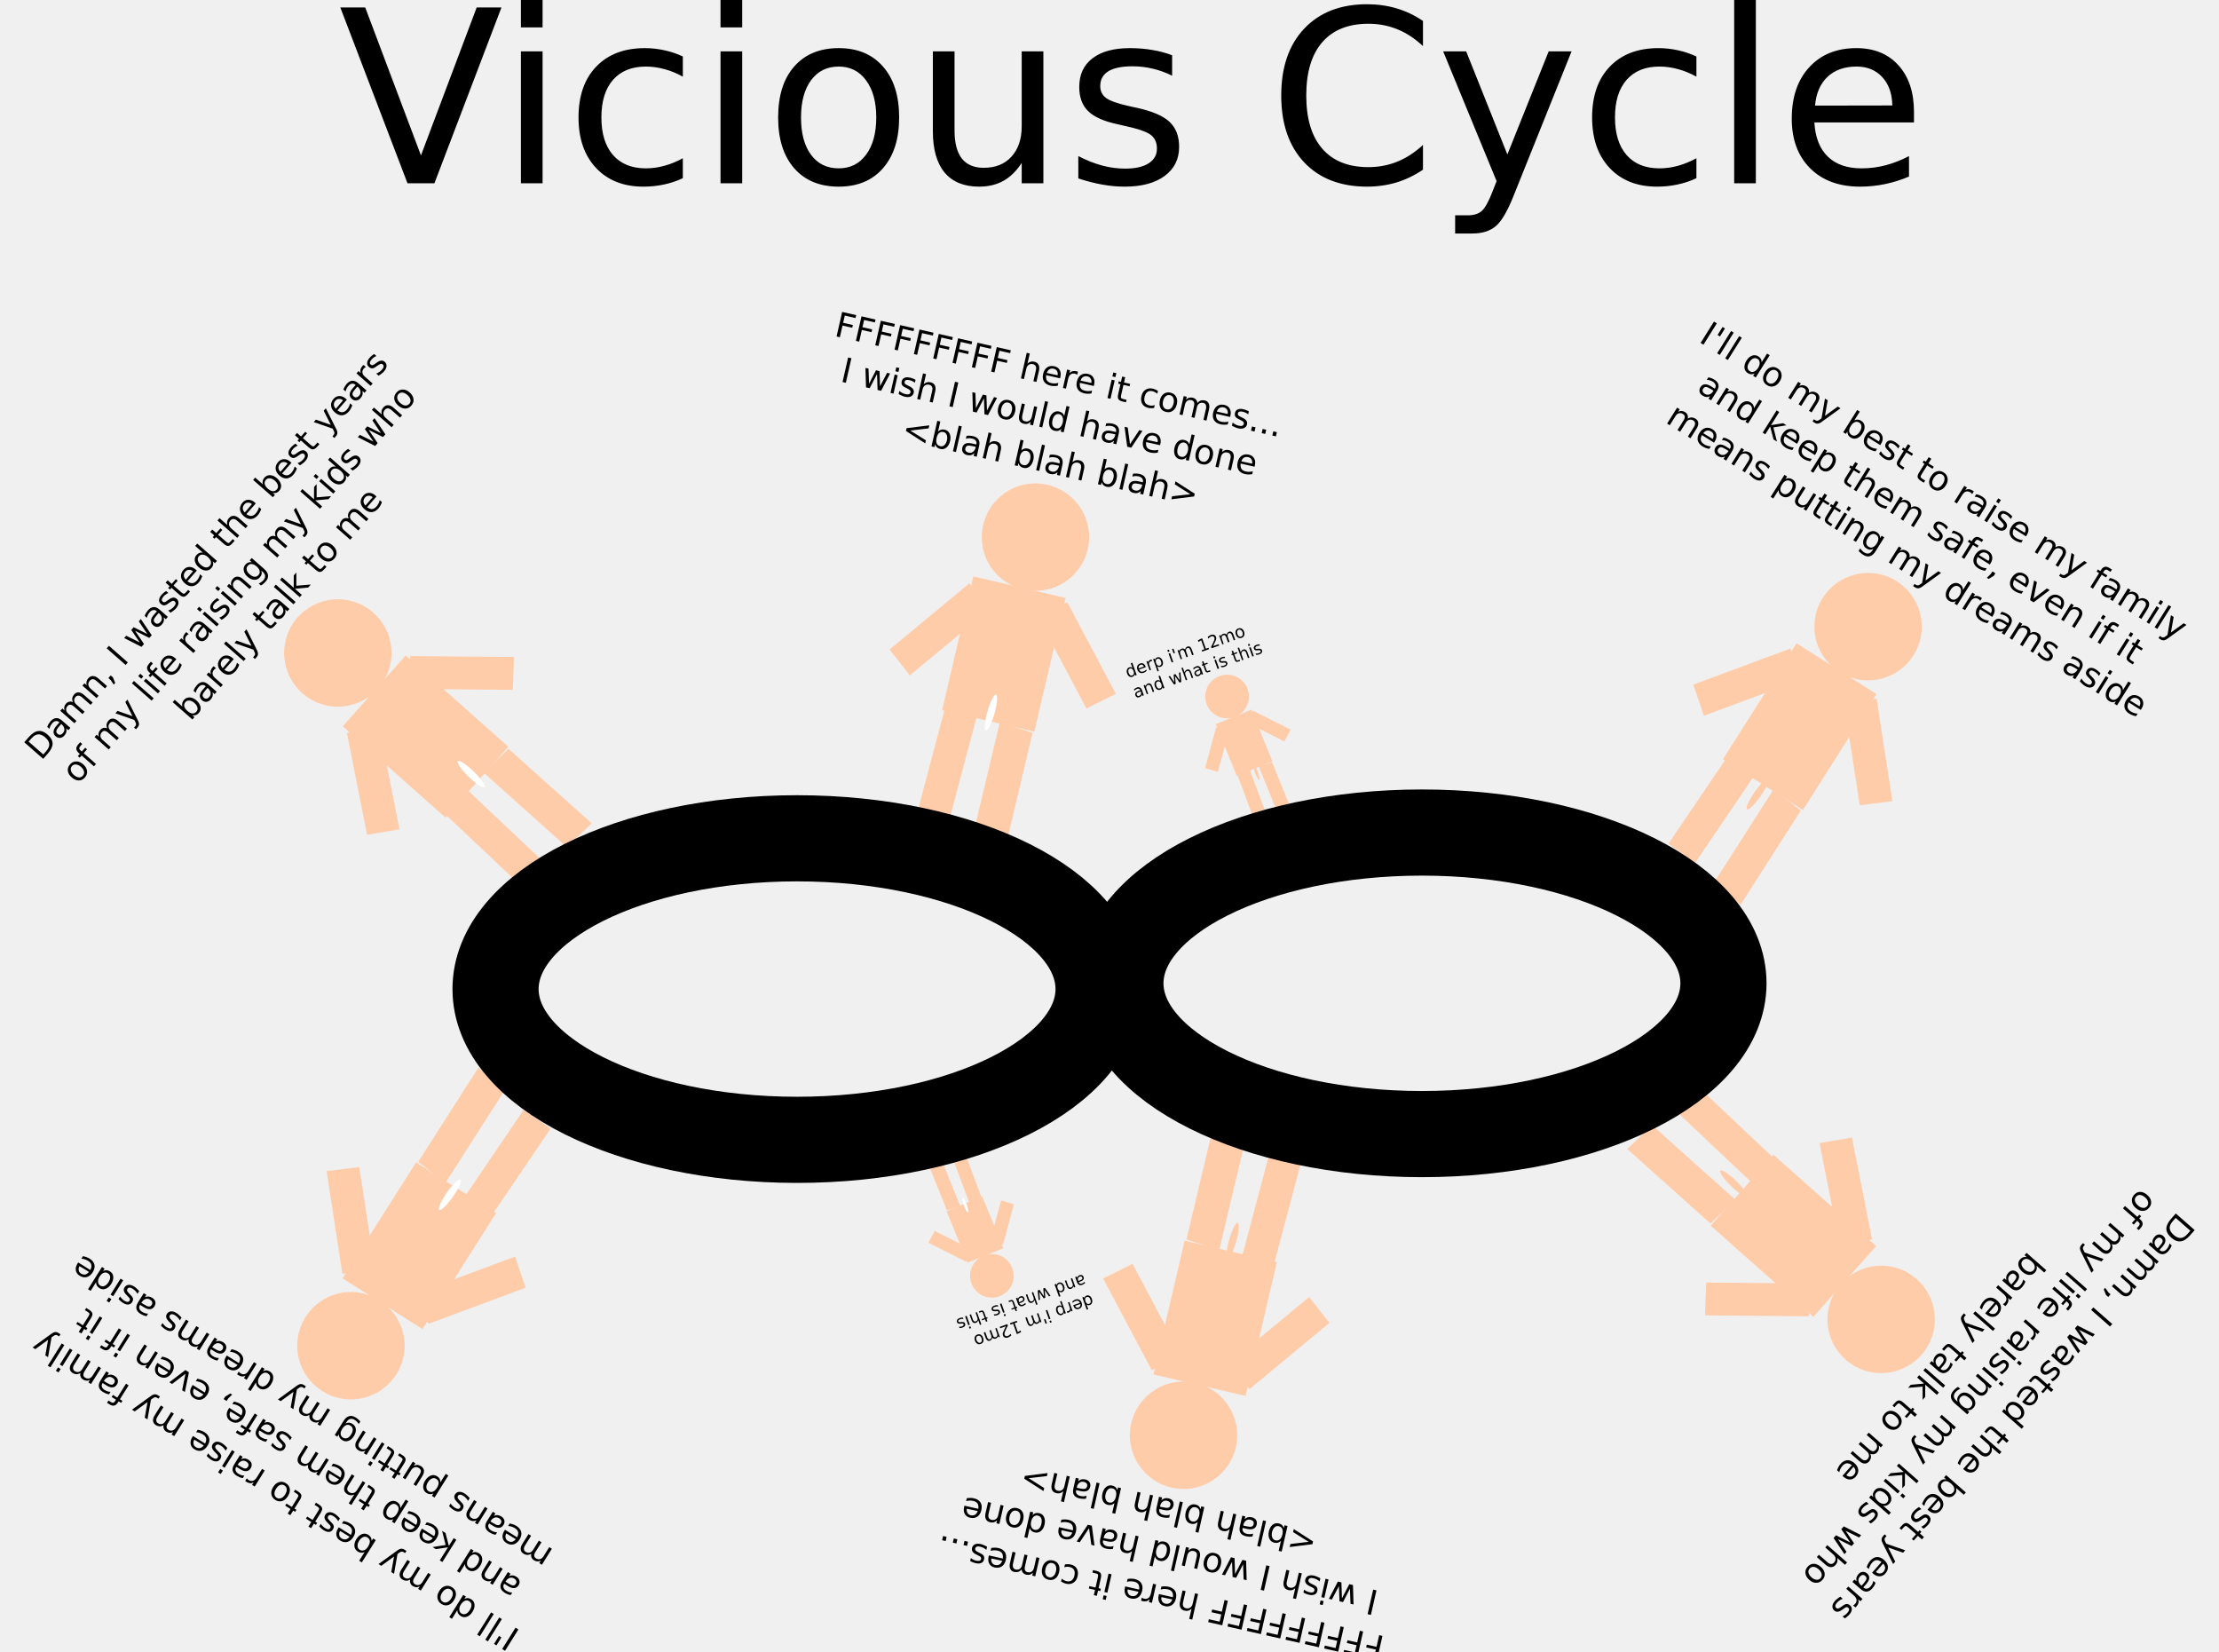
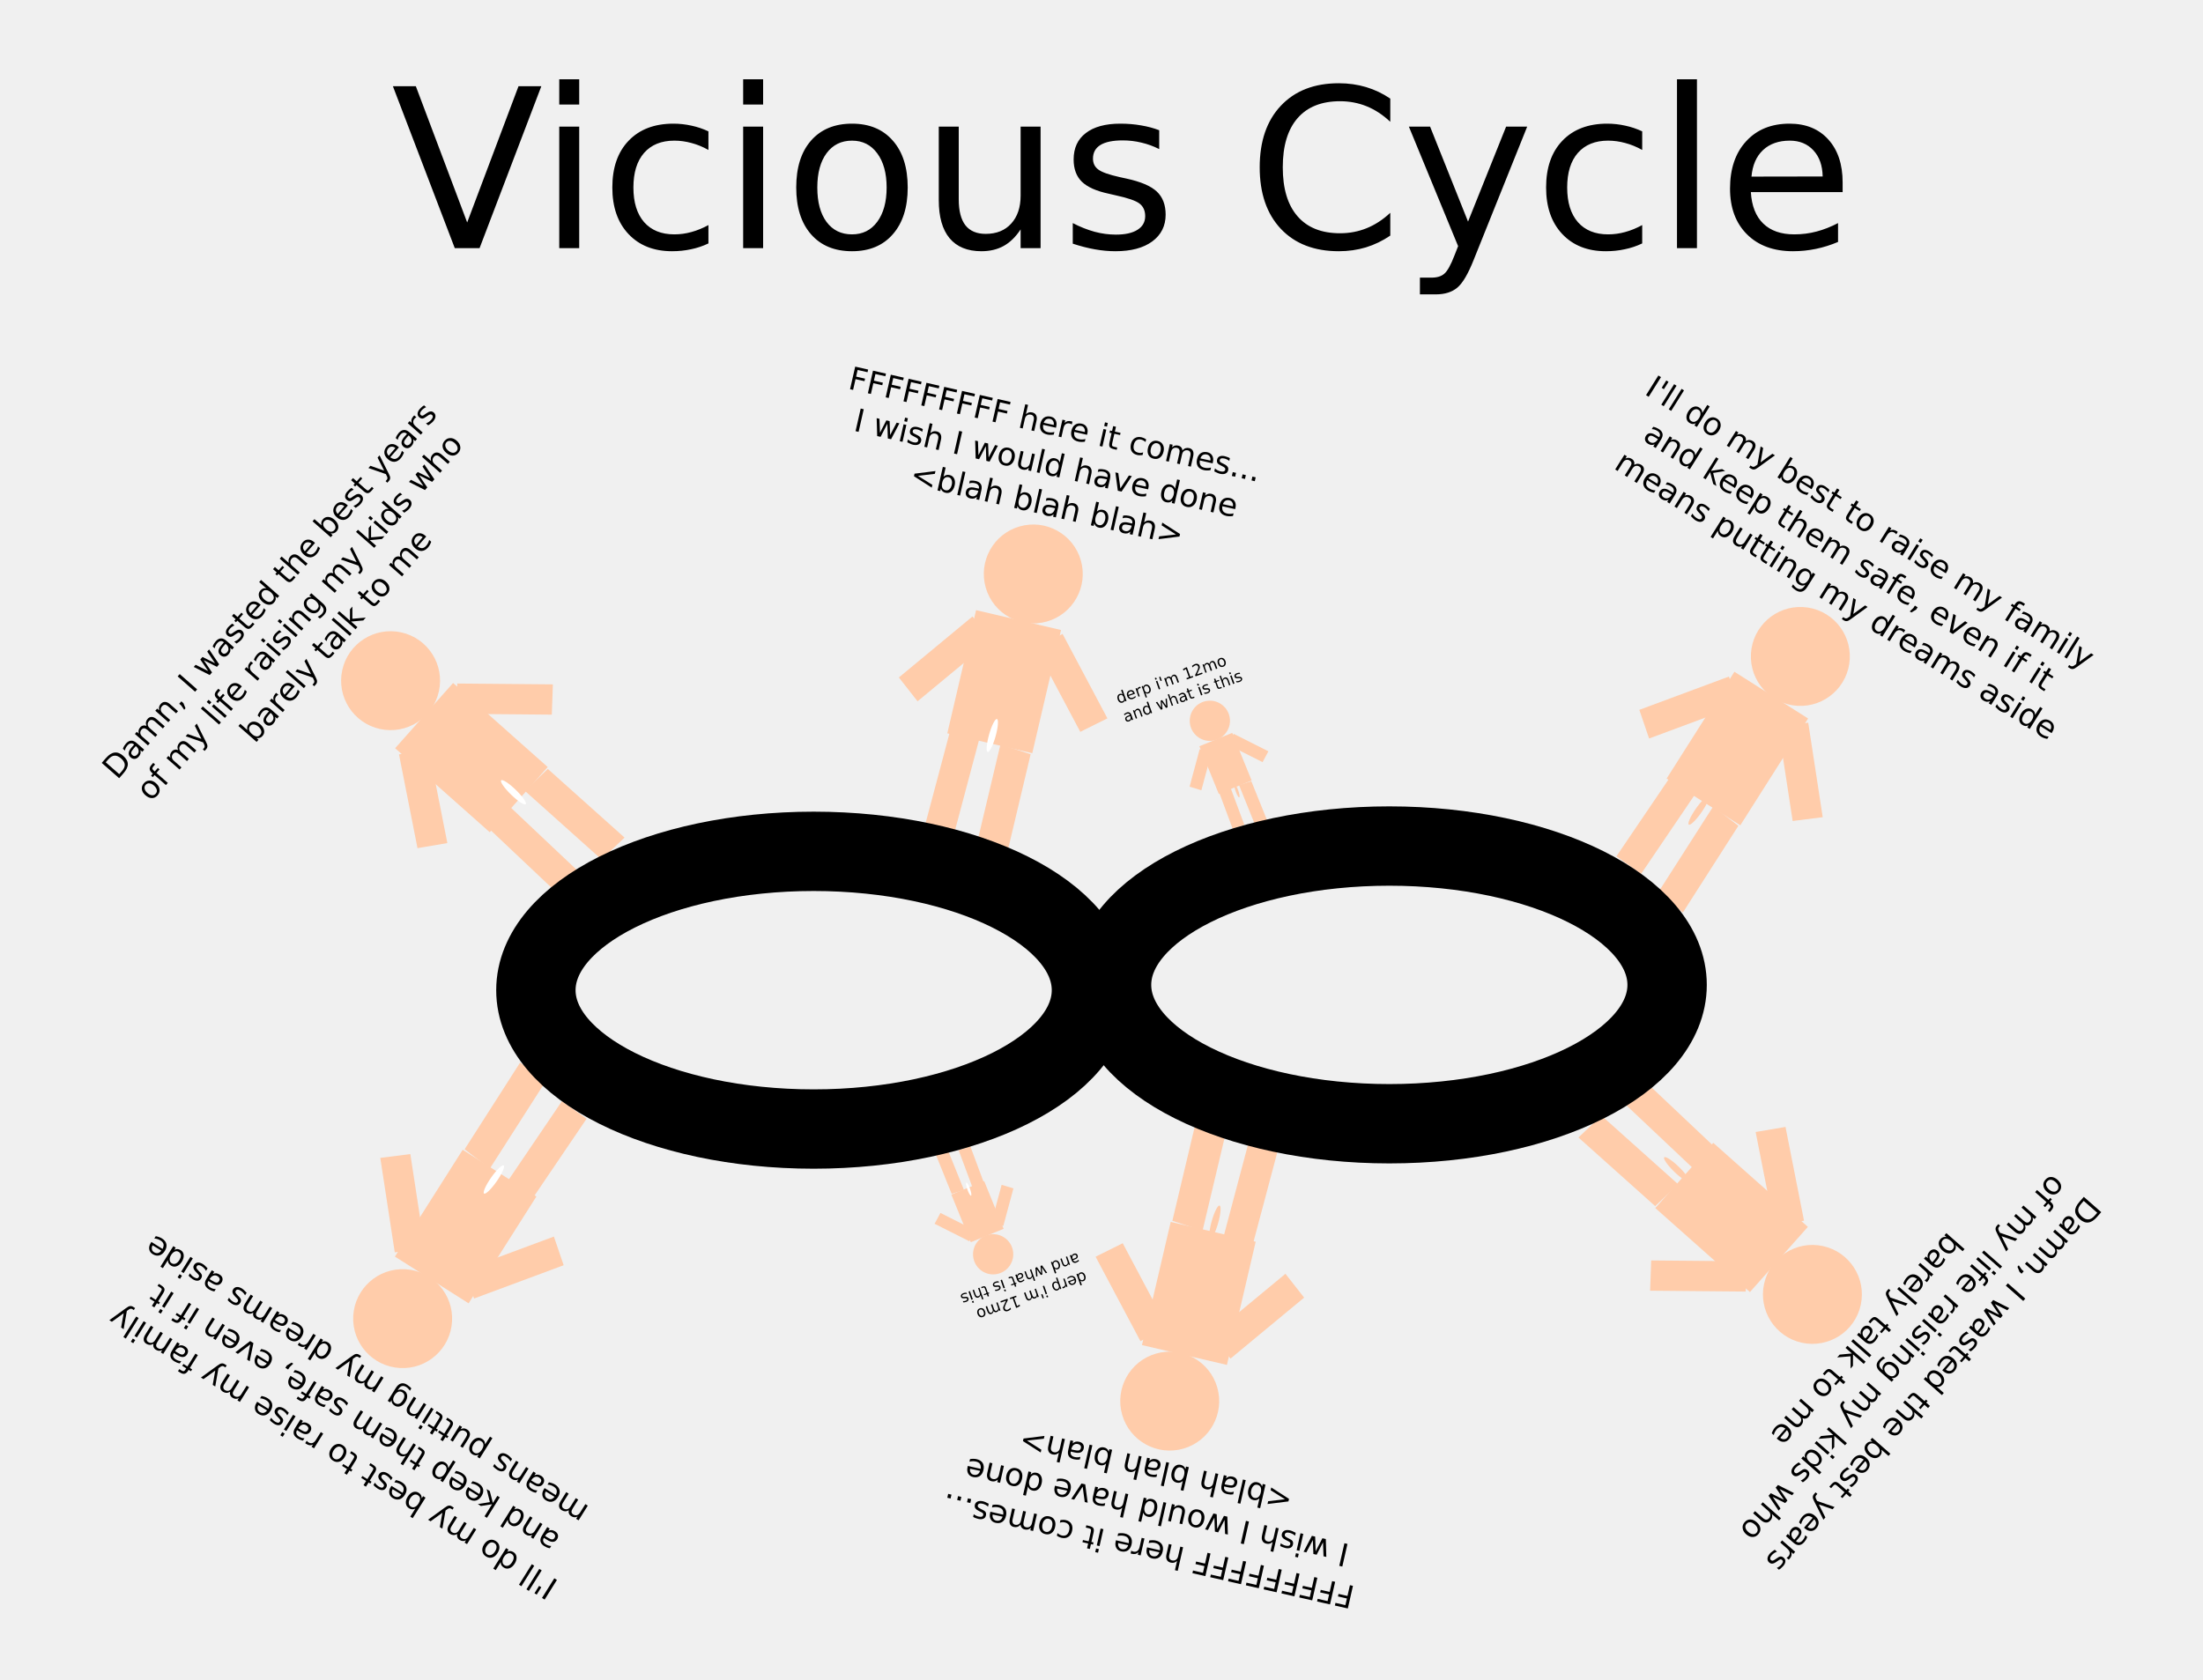
- <svg xmlns="http://www.w3.org/2000/svg" width="257.58" height="191.738" id="svg2" version="1.1">
-   <defs id="defs4">
-     </defs>
-   <g id="layer1" transform="translate(-247.7994,-336.4459)">
-     <path style="fill:#ffccaa;stroke:none" id="path2820" d="m 454.286,429.505 c 0,17.949 -14.551,32.5 -32.5,32.5 -17.949,0 -32.5,-14.551 -32.5,-32.5 0,-17.949 14.551,-32.5 32.5,-32.5 17.949,0 32.5,14.551 32.5,32.5" transform="matrix(0.1915124,0.01055058,-0.01055058,0.1915124,388.3996,322.4747)" />
+ <svg xmlns="http://www.w3.org/2000/svg" width="277.58" height="211.738" id="svg2" version="1.1">
+   <defs id="defs4" />
+   <g id="layer1" transform="translate(-237.7994,-326.4459)">
+     <path style="fill:#ffccaa;stroke:none" id="path2820" d="m 454.286,429.505 c 0,17.949 -14.551,32.5 -32.5,32.5 -17.949,0 -32.5,-14.551 -32.5,-32.5 0,-17.949 14.551,-32.5 32.5,-32.5 17.949,0 32.5,14.551 32.5,32.5 z" transform="matrix(0.1915124,0.01055058,-0.01055058,0.1915124,388.3996,322.4747)" />
    <rect style="fill:#ffccaa;stroke:none" id="rect3598" width="10.994" height="15.942" x="605.571" y="102.657" transform="matrix(0.844383,0.53574,-0.53574,0.844383,0,0)" />
    <rect style="fill:#ffccaa;fill-opacity:1;stroke:none" id="rect3602" width="3.817" height="12.046" x="609.382" y="83.367" transform="matrix(0.8123205,0.5832113,-0.5611781,0.8276951,0,0)" />
    <rect transform="matrix(0.7955119,0.6059379,-0.5388167,0.8424231,0,0)" y="65.889" x="614.899" height="12.972" width="4" id="rect3604" style="fill:#ffccaa;fill-opacity:1;stroke:none" />
    <path style="fill:#ffccaa;fill-opacity:1;stroke:none" id="path3606" d="m 432.411,414.684 c 0,1.627 -0.26,2.946 -0.58,2.946 -0.321,0 -0.58,-1.319 -0.58,-2.946 0,-1.627 0.26,-2.946 0.58,-2.946 0.321,0 0.58,1.319 0.58,2.946 z" transform="matrix(0.5944753,0.4225919,-0.4195056,0.6000717,369.0745,-2.721101)" />
    <rect transform="matrix(0.3230575,0.9463794,-0.937359,0.348365,0,0)" y="-298.315" x="544.852" height="12.046" width="3.817" id="rect3608" style="fill:#ffccaa;fill-opacity:1;stroke:none" />
    <rect style="fill:#ffccaa;fill-opacity:1;stroke:none" id="rect3610" width="3.817" height="12.046" x="393.33" y="472.592" transform="matrix(0.9921695,-0.124899,0.1515083,0.988456,0,0)" />
    <text xml:space="preserve" style="font-size:4px;font-style:normal;font-weight:normal;text-align:center;text-anchor:middle;fill:#000000;fill-opacity:1;stroke:none;font-family:Bitstream Vera Sans" x="613.916" y="82.597" id="text3612" transform="matrix(0.8475333,0.5307423,-0.5307423,0.8475333,0,0)">
      <tspan id="tspan3614" x="613.916" y="82.597">I'll do my best to raise my family</tspan>
      <tspan x="613.916" y="87.597" id="tspan3620">and keep them safe, even if it</tspan>
      <tspan x="613.916" y="92.597" id="tspan3622">means putting my dreams aside</tspan>
    </text>
    <text xml:space="preserve" style="font-size:9px;font-style:normal;font-weight:normal;text-align:center;text-anchor:middle;fill:#000000;fill-opacity:1;stroke:none;font-family:Bitstream Vera Sans" x="386.429" y="357.719" id="text3616">
      <tspan id="tspan3618" x="386.429" y="357.719" style="font-size:28px">Vicious Cycle</tspan>
    </text>
    <path transform="matrix(0.04866327,-0.06095717,0.06095717,0.04866327,343.5348,422.0999)" d="m 454.286,429.505 c 0,17.949 -14.551,32.5 -32.5,32.5 -17.949,0 -32.5,-14.551 -32.5,-32.5 0,-17.949 14.551,-32.5 32.5,-32.5 17.949,0 32.5,14.551 32.5,32.5 z" id="path3624" style="fill:#ffccaa;stroke:none" />
    <rect transform="matrix(0.9261464,-0.3771643,0.3771643,0.9261464,0,0)" y="536.13" x="201.601" height="6.483" width="4.471" id="rect3626" style="fill:#ffccaa;stroke:none" />
    <rect transform="matrix(0.9462236,-0.3235132,0.3488164,0.9371911,0,0)" y="530.211" x="218.2" height="4.899" width="1.552" id="rect3628" style="fill:#ffccaa;fill-opacity:1;stroke:none" />
    <rect style="fill:#ffccaa;fill-opacity:1;stroke:none" id="rect3630" width="1.626" height="5.275" x="207.054" y="524.856" transform="matrix(0.9549895,-0.2966397,0.3737833,0.9275161,0,0)" />
    <path transform="matrix(0.2802054,-0.09727387,0.09985577,0.2805028,231.2439,351.805)" d="m 432.411,414.684 c 0,1.627 -0.26,2.946 -0.58,2.946 -0.321,0 -0.58,-1.319 -0.58,-2.946 0,-1.627 0.26,-2.946 0.58,-2.946 0.321,0 0.58,1.319 0.58,2.946 z" id="path3632" style="fill:#ffccaa;fill-opacity:1;stroke:none" />
    <rect style="fill:#ffccaa;fill-opacity:1;stroke:none" id="rect3634" width="1.552" height="4.899" x="485.132" y="292.314" transform="matrix(0.9583235,0.2856854,-0.2598372,0.9656524,0,0)" />
    <rect transform="matrix(0.4736705,-0.8807021,0.8931093,0.4498398,0,0)" y="544.962" x="-198.878" height="4.899" width="1.552" id="rect3636" style="fill:#ffccaa;fill-opacity:1;stroke:none" />
    <text xml:space="preserve" style="font-size:2px;font-style:normal;font-weight:normal;text-align:center;text-anchor:middle;fill:#000000;fill-opacity:1;stroke:none;font-family:Bitstream Vera Sans" x="226.697" y="518.29" id="text3638" transform="matrix(0.9418311,-0.3360867,0.3360867,0.9418311,0,0)">
      <tspan id="tspan3640" x="226.697" y="518.29">derp i'm 12mo</tspan>
      <tspan x="226.697" y="520.79" id="tspan3642">and what is this</tspan>
    </text>
    <path transform="matrix(-0.04111361,0.1873446,-0.1873446,-0.04111361,563.9715,428.2241)" d="m 454.286,429.505 c 0,17.949 -14.551,32.5 -32.5,32.5 -17.949,0 -32.5,-14.551 -32.5,-32.5 0,-17.949 14.551,-32.5 32.5,-32.5 17.949,0 32.5,14.551 32.5,32.5 z" id="path3644" style="fill:#ffccaa;stroke:none" />
    <rect transform="matrix(-0.6641667,0.7475845,-0.7475845,-0.6641667,0,0)" y="-667.582" x="50.412" height="15.942" width="10.994" id="rect3646" style="fill:#ffccaa;stroke:none" />
    <rect transform="matrix(-0.7058845,0.708327,-0.7270347,-0.6866008,0,0)" y="-654.086" x="30.841" height="12.046" width="3.817" id="rect3648" style="fill:#ffccaa;fill-opacity:1;stroke:none" />
    <rect style="fill:#ffccaa;fill-opacity:1;stroke:none" id="rect3650" width="4" height="12.972" x="55.058" y="-656.513" transform="matrix(-0.7256228,0.6880927,-0.7451568,-0.6668894,0,0)" />
    <path transform="matrix(-0.5124215,0.5190462,-0.5250649,-0.5102722,888.0598,461.2777)" d="m 432.411,414.684 c 0,1.627 -0.26,2.946 -0.58,2.946 -0.321,0 -0.58,-1.319 -0.58,-2.946 0,-1.627 0.26,-2.946 0.58,-2.946 0.321,0 0.58,1.319 0.58,2.946 z" id="path3652" style="fill:#ffccaa;fill-opacity:1;stroke:none" />
    <rect style="fill:#ffccaa;fill-opacity:1;stroke:none" id="rect3654" width="3.817" height="12.046" x="-363.452" y="-551.491" transform="matrix(-0.9859272,0.1671751,-0.1936014,-0.9810803,0,0)" />
    <rect transform="matrix(-0.03576099,0.9993604,-0.9999604,-0.0089006,0,0)" y="-475.135" x="481.491" height="12.046" width="3.817" id="rect3656" style="fill:#ffccaa;fill-opacity:1;stroke:none" />
    <text transform="matrix(-0.6597386,0.7514952,-0.7514952,-0.6597386,0,0)" id="text3658" y="-690.909" x="63.318" style="font-size:4px;font-style:normal;font-weight:normal;text-align:center;text-anchor:middle;fill:#000000;fill-opacity:1;stroke:none;font-family:Bitstream Vera Sans" xml:space="preserve">
      <tspan id="tspan3664" y="-690.909" x="63.318">Damn, I wasted the best years</tspan>
      <tspan y="-685.909" x="63.318" id="tspan3671">of my life raising my kids who</tspan>
      <tspan y="-680.909" x="63.318" id="tspan3673">barely talk to me</tspan>
    </text>
    <path style="fill:#ffccaa;stroke:none" id="path3675" d="m 454.286,429.505 c 0,17.949 -14.551,32.5 -32.5,32.5 -17.949,0 -32.5,-14.551 -32.5,-32.5 0,-17.949 14.551,-32.5 32.5,-32.5 17.949,0 32.5,14.551 32.5,32.5 z" transform="matrix(-0.1842827,0.05318093,-0.05318093,-0.1842827,485.754,559.7531)" />
    <rect style="fill:#ffccaa;stroke:none" id="rect3677" width="10.994" height="15.942" x="-495.462" y="-396.187" transform="matrix(-0.9738033,-0.2273918,0.2273918,-0.9738033,0,0)" />
    <rect style="fill:#ffccaa;fill-opacity:1;stroke:none" id="rect3679" width="3.817" height="12.046" x="-506.719" y="-351.77" transform="matrix(-0.9591848,-0.2827798,0.2569096,-0.9664354,0,0)" />
    <rect transform="matrix(-0.9508091,-0.3097774,0.2309426,-0.9729674,0,0)" y="-338.395" x="-491.657" height="12.972" width="4" id="rect3681" style="fill:#ffccaa;fill-opacity:1;stroke:none" />
    <path d="m 376.964,450.576 c 0,9.665 -15.67,17.5 -35,17.5 -19.33,0 -35,-7.835 -35,-17.5 0,-9.665 15.67,-17.5 35,-17.5 19.33,0 35,7.835 35,17.5 z" id="path3596" style="fill:none;stroke:#000000;stroke-width:10;stroke-miterlimit:4;stroke-opacity:1;stroke-dasharray:none" transform="translate(70.89286,0)" />
    <path style="fill:#ffccaa;fill-opacity:1;stroke:none" id="path3683" d="m 432.411,414.684 c 0,1.627 -0.26,2.946 -0.58,2.946 -0.321,0 -0.58,-1.319 -0.58,-2.946 0,-1.627 0.26,-2.946 0.58,-2.946 0.321,0 0.58,1.319 0.58,2.946 z" transform="matrix(-0.7005641,-0.2029647,0.1982059,-0.70483,611.2156,860.3944)" />
    <rect transform="matrix(-0.6170149,-0.7869514,0.7700915,-0.6379334,0,0)" y="2.078" x="-634.093" height="12.046" width="3.817" id="rect3685" style="fill:#ffccaa;fill-opacity:1;stroke:none" />
    <rect style="fill:#ffccaa;fill-opacity:1;stroke:none" id="rect3687" width="3.817" height="12.046" x="-108.46" y="-613.704" transform="matrix(-0.895514,0.4450333,-0.4689304,-0.8832351,0,0)" />
    <text xml:space="preserve" style="font-size:4px;font-style:normal;font-weight:normal;text-align:center;text-anchor:middle;fill:#000000;fill-opacity:1;stroke:none;font-family:Bitstream Vera Sans" x="-484.151" y="-422.743" id="text3689" transform="matrix(-0.9751297,-0.2216349,0.2216349,-0.9751297,0,0)">
      <tspan id="tspan3695" x="-484.151" y="-422.743">FFFFFFFFF here it comes...</tspan>
      <tspan x="-484.151" y="-417.743" id="tspan3702">I wish I would have done</tspan>
      <tspan x="-484.151" y="-412.743" id="tspan3704">&lt;blah blah blah&gt;</tspan>
    </text>
    <path transform="matrix(-0.1915124,-0.01055058,0.01055058,-0.1915124,364.7791,579.3448)" d="m 454.286,429.505 c 0,17.949 -14.551,32.5 -32.5,32.5 -17.949,0 -32.5,-14.551 -32.5,-32.5 0,-17.949 14.551,-32.5 32.5,-32.5 17.949,0 32.5,14.551 32.5,32.5 z" id="path3706" style="fill:#ffccaa;stroke:none" />
    <rect transform="matrix(-0.844383,-0.53574,0.53574,-0.844383,0,0)" y="-255.316" x="-513.542" height="15.942" width="10.994" id="rect3708" style="fill:#ffccaa;stroke:none" />
    <rect transform="matrix(-0.8123205,-0.5832113,0.5611781,-0.8276951,0,0)" y="-210.043" x="-520.51" height="12.046" width="3.817" id="rect3710" style="fill:#ffccaa;fill-opacity:1;stroke:none" />
    <rect style="fill:#ffccaa;fill-opacity:1;stroke:none" id="rect3712" width="4" height="12.972" x="-509.281" y="-196.017" transform="matrix(-0.7955119,-0.6059379,0.5388167,-0.8424231,0,0)" />
    <path transform="matrix(-0.5944753,-0.4225919,0.4195056,-0.6000717,382.7785,906.4347)" d="m 432.411,414.684 c 0,1.627 -0.26,2.946 -0.58,2.946 -0.321,0 -0.58,-1.319 -0.58,-2.946 0,-1.627 0.26,-2.946 0.58,-2.946 0.321,0 0.58,1.319 0.58,2.946 z" id="path3714" style="fill:#ffffff;fill-opacity:1;stroke:none" />
    <rect style="fill:#ffccaa;fill-opacity:1;stroke:none" id="rect3716" width="3.817" height="12.046" x="-563.257" y="123.29" transform="matrix(-0.3230575,-0.9463794,0.937359,-0.348365,0,0)" />
    <rect transform="matrix(-0.9921695,0.124899,-0.1515083,-0.988456,0,0)" y="-516.594" x="-214.741" height="12.046" width="3.817" id="rect3718" style="fill:#ffccaa;fill-opacity:1;stroke:none" />
    <text transform="matrix(-0.8475333,-0.5307423,0.5307423,-0.8475333,0,0)" id="text3720" y="-281.981" x="-503.062" style="font-size:4px;font-style:normal;font-weight:normal;text-align:center;text-anchor:middle;fill:#000000;fill-opacity:1;stroke:none;font-family:Bitstream Vera Sans" xml:space="preserve">
      <tspan y="-281.981" x="-503.062" id="tspan3722">I'll do my best to raise my family</tspan>
      <tspan id="tspan3724" y="-276.981" x="-503.062">and keep them safe, even if it</tspan>
      <tspan id="tspan3726" y="-271.981" x="-503.062">means putting my dreams aside</tspan>
    </text>
    <path style="fill:#ffccaa;stroke:none" id="path3728" d="m 454.286,429.505 c 0,17.949 -14.551,32.5 -32.5,32.5 -17.949,0 -32.5,-14.551 -32.5,-32.5 0,-17.949 14.551,-32.5 32.5,-32.5 17.949,0 32.5,14.551 32.5,32.5 z" transform="matrix(-0.04866327,0.06095717,-0.06095717,-0.04866327,409.644,479.7196)" />
    <rect style="fill:#ffccaa;stroke:none" id="rect3730" width="4.471" height="6.483" x="-155.819" y="-583.159" transform="matrix(-0.9261464,0.3771643,-0.3771643,-0.9261464,0,0)" />
    <rect style="fill:#ffccaa;fill-opacity:1;stroke:none" id="rect3732" width="1.552" height="4.899" x="-173.244" y="-567.172" transform="matrix(-0.9462236,0.3235132,-0.3488164,-0.9371911,0,0)" />
    <rect transform="matrix(-0.9549895,0.2966397,-0.3737833,-0.9275161,0,0)" y="-563.444" x="-155.662" height="5.275" width="1.626" id="rect3734" style="fill:#ffccaa;fill-opacity:1;stroke:none" />
    <path style="fill:#ffffff;fill-opacity:1;stroke:none" id="path3736" d="m 432.411,414.684 c 0,1.627 -0.26,2.946 -0.58,2.946 -0.321,0 -0.58,-1.319 -0.58,-2.946 0,-1.627 0.26,-2.946 0.58,-2.946 0.321,0 0.58,1.319 0.58,2.946 z" transform="matrix(-0.2802054,0.09727387,-0.09985577,-0.2805028,522.2663,550.6301)" />
    <rect transform="matrix(-0.9583235,-0.2856854,0.2598372,-0.9656524,0,0)" y="-356.983" x="-476.851" height="4.899" width="1.552" id="rect3738" style="fill:#ffccaa;fill-opacity:1;stroke:none" />
    <rect style="fill:#ffccaa;fill-opacity:1;stroke:none" id="rect3740" width="1.552" height="4.899" x="267.904" y="-545.923" transform="matrix(-0.4736705,0.8807021,-0.8931093,-0.4498398,0,0)" />
    <text transform="matrix(-0.9418311,0.3360867,-0.3360867,-0.9418311,0,0)" id="text3742" y="-584.205" x="-179.581" style="font-size:2px;font-style:normal;font-weight:normal;text-align:center;text-anchor:middle;fill:#000000;fill-opacity:1;stroke:none;font-family:Bitstream Vera Sans" xml:space="preserve">
      <tspan y="-584.205" x="-179.581" id="tspan3744">derp i'm 12mo</tspan>
      <tspan id="tspan3746" y="-581.705" x="-179.581">and what is this</tspan>
    </text>
    <path style="fill:#ffccaa;stroke:none" id="path3748" d="m 454.286,429.505 c 0,17.949 -14.551,32.5 -32.5,32.5 -17.949,0 -32.5,-14.551 -32.5,-32.5 0,-17.949 14.551,-32.5 32.5,-32.5 17.949,0 32.5,14.551 32.5,32.5 z" transform="matrix(0.04111361,-0.1873446,0.1873446,0.04111361,189.2073,473.5955)" />
    <rect style="fill:#ffccaa;stroke:none" id="rect3750" width="10.994" height="15.942" x="-123.538" y="494.441" transform="matrix(0.6641667,-0.7475845,0.7475845,0.6641667,0,0)" />
    <rect style="fill:#ffccaa;fill-opacity:1;stroke:none" id="rect3752" width="3.817" height="12.046" x="-107.73" y="516.413" transform="matrix(0.7058845,-0.708327,0.7270347,0.6866008,0,0)" />
    <rect transform="matrix(0.7256228,-0.6880927,0.7451568,0.6668894,0,0)" y="520.07" x="-115.223" height="12.972" width="4" id="rect3754" style="fill:#ffccaa;fill-opacity:1;stroke:none" />
    <path style="fill:#ffffff;fill-opacity:1;stroke:none" id="path3756" d="m 432.411,414.684 c 0,1.627 -0.26,2.946 -0.58,2.946 -0.321,0 -0.58,-1.319 -0.58,-2.946 0,-1.627 0.26,-2.946 0.58,-2.946 0.321,0 0.58,1.319 0.58,2.946 z" transform="matrix(0.5124215,-0.5190462,0.5250649,0.5102722,-136.5226,438.8372)" />
    <rect transform="matrix(0.9859272,-0.1671751,0.1936014,0.9810803,0,0)" y="463.917" x="201.087" height="12.046" width="3.817" id="rect3758" style="fill:#ffccaa;fill-opacity:1;stroke:none" />
    <rect style="fill:#ffccaa;fill-opacity:1;stroke:none" id="rect3760" width="3.817" height="12.046" x="-413.913" y="310.095" transform="matrix(0.03576099,-0.9993604,0.9999604,0.0089006,0,0)" />
    <text xml:space="preserve" style="font-size:4px;font-style:normal;font-weight:normal;text-align:center;text-anchor:middle;fill:#000000;fill-opacity:1;stroke:none;font-family:Bitstream Vera Sans" x="-117.494" y="470.066" id="text3762" transform="matrix(0.6597386,-0.7514952,0.7514952,0.6597386,0,0)">
      <tspan x="-117.494" y="470.066" id="tspan3764">Damn, I wasted the best years</tspan>
      <tspan id="tspan3766" x="-117.494" y="475.066">of my life raising my kids who</tspan>
      <tspan id="tspan3768" x="-117.494" y="480.066">barely talk to me</tspan>
    </text>
    <path transform="matrix(0.1842827,-0.05318093,0.05318093,0.1842827,267.4247,342.0665)" d="m 454.286,429.505 c 0,17.949 -14.551,32.5 -32.5,32.5 -17.949,0 -32.5,-14.551 -32.5,-32.5 0,-17.949 14.551,-32.5 32.5,-32.5 17.949,0 32.5,14.551 32.5,32.5 z" id="path3770" style="fill:#ffccaa;stroke:none" />
    <rect transform="matrix(0.9738033,0.2273918,-0.2273918,0.9738033,0,0)" y="310.742" x="443.052" height="15.942" width="10.994" id="rect3772" style="fill:#ffccaa;stroke:none" />
    <rect transform="matrix(0.9591848,0.2827798,-0.2569096,0.9664354,0,0)" y="300.494" x="453.212" height="12.046" width="3.817" id="rect3774" style="fill:#ffccaa;fill-opacity:1;stroke:none" />
    <rect style="fill:#ffccaa;fill-opacity:1;stroke:none" id="rect3776" width="4" height="12.972" x="452.596" y="287.845" transform="matrix(0.9508091,0.3097774,-0.2309426,0.9729674,0,0)" />
    <path transform="matrix(-1,0,0,-1,682.2859,901.8196)" style="fill:none;stroke:#000000;stroke-width:10;stroke-miterlimit:4;stroke-opacity:1;stroke-dasharray:none" id="path3778" d="m 376.964,450.576 c 0,9.665 -15.67,17.5 -35,17.5 -19.33,0 -35,-7.835 -35,-17.5 0,-9.665 15.67,-17.5 35,-17.5 19.33,0 35,7.835 35,17.5 z" />
    <path transform="matrix(0.7005641,0.2029647,-0.1982059,0.70483,142.4998,39.21545)" d="m 432.411,414.684 c 0,1.627 -0.26,2.946 -0.58,2.946 -0.321,0 -0.58,-1.319 -0.58,-2.946 0,-1.627 0.26,-2.946 0.58,-2.946 0.321,0 0.58,1.319 0.58,2.946 z" id="path3780" style="fill:#ffffff;fill-opacity:1;stroke:none" />
    <rect style="fill:#ffccaa;fill-opacity:1;stroke:none" id="rect3782" width="3.817" height="12.046" x="541.293" y="-34.215" transform="matrix(0.6170149,0.7869514,-0.7700915,0.6379334,0,0)" />
    <rect transform="matrix(0.895514,-0.4450333,0.4689304,0.8832351,0,0)" y="529.49" x="133.971" height="12.046" width="3.817" id="rect3784" style="fill:#ffccaa;fill-opacity:1;stroke:none" />
    <text transform="matrix(0.9751297,0.2216349,-0.2216349,0.9751297,0,0)" id="text3786" y="289.717" x="450.171" style="font-size:4px;font-style:normal;font-weight:normal;text-align:center;text-anchor:middle;fill:#000000;fill-opacity:1;stroke:none;font-family:Bitstream Vera Sans" xml:space="preserve">
      <tspan y="289.717" x="450.171" id="tspan3788">FFFFFFFFF here it comes...</tspan>
      <tspan id="tspan3790" y="294.717" x="450.171">I wish I would have done</tspan>
      <tspan id="tspan3792" y="299.717" x="450.171">&lt;blah blah blah&gt;</tspan>
    </text>
  </g>
</svg>
